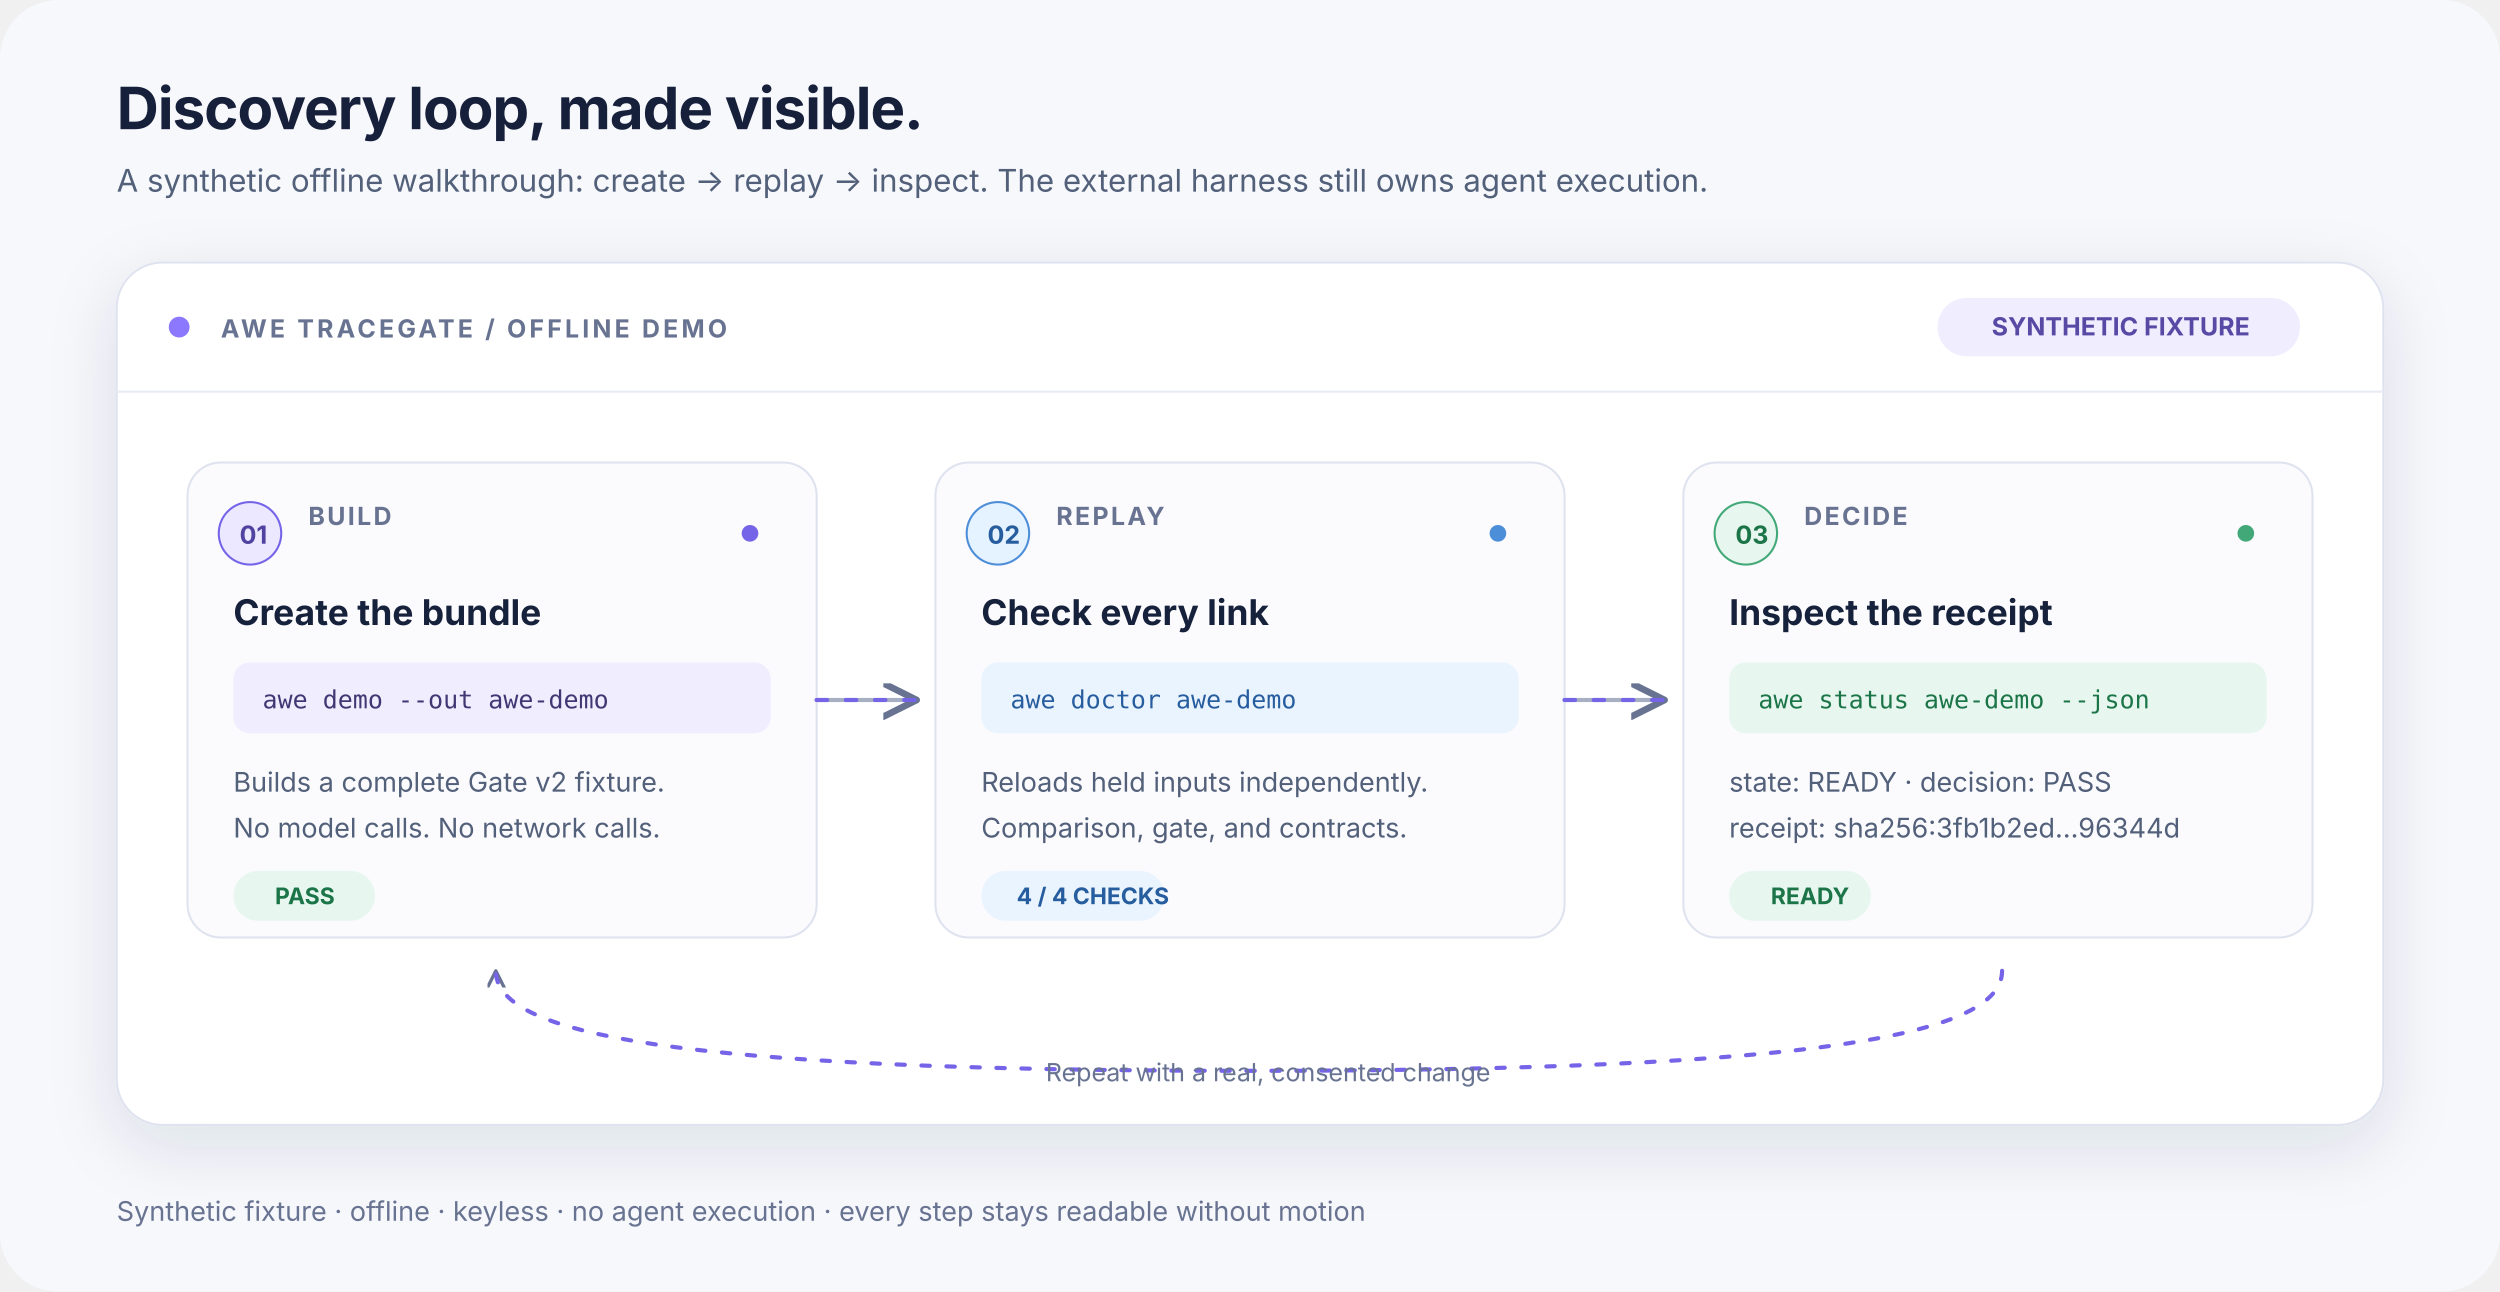
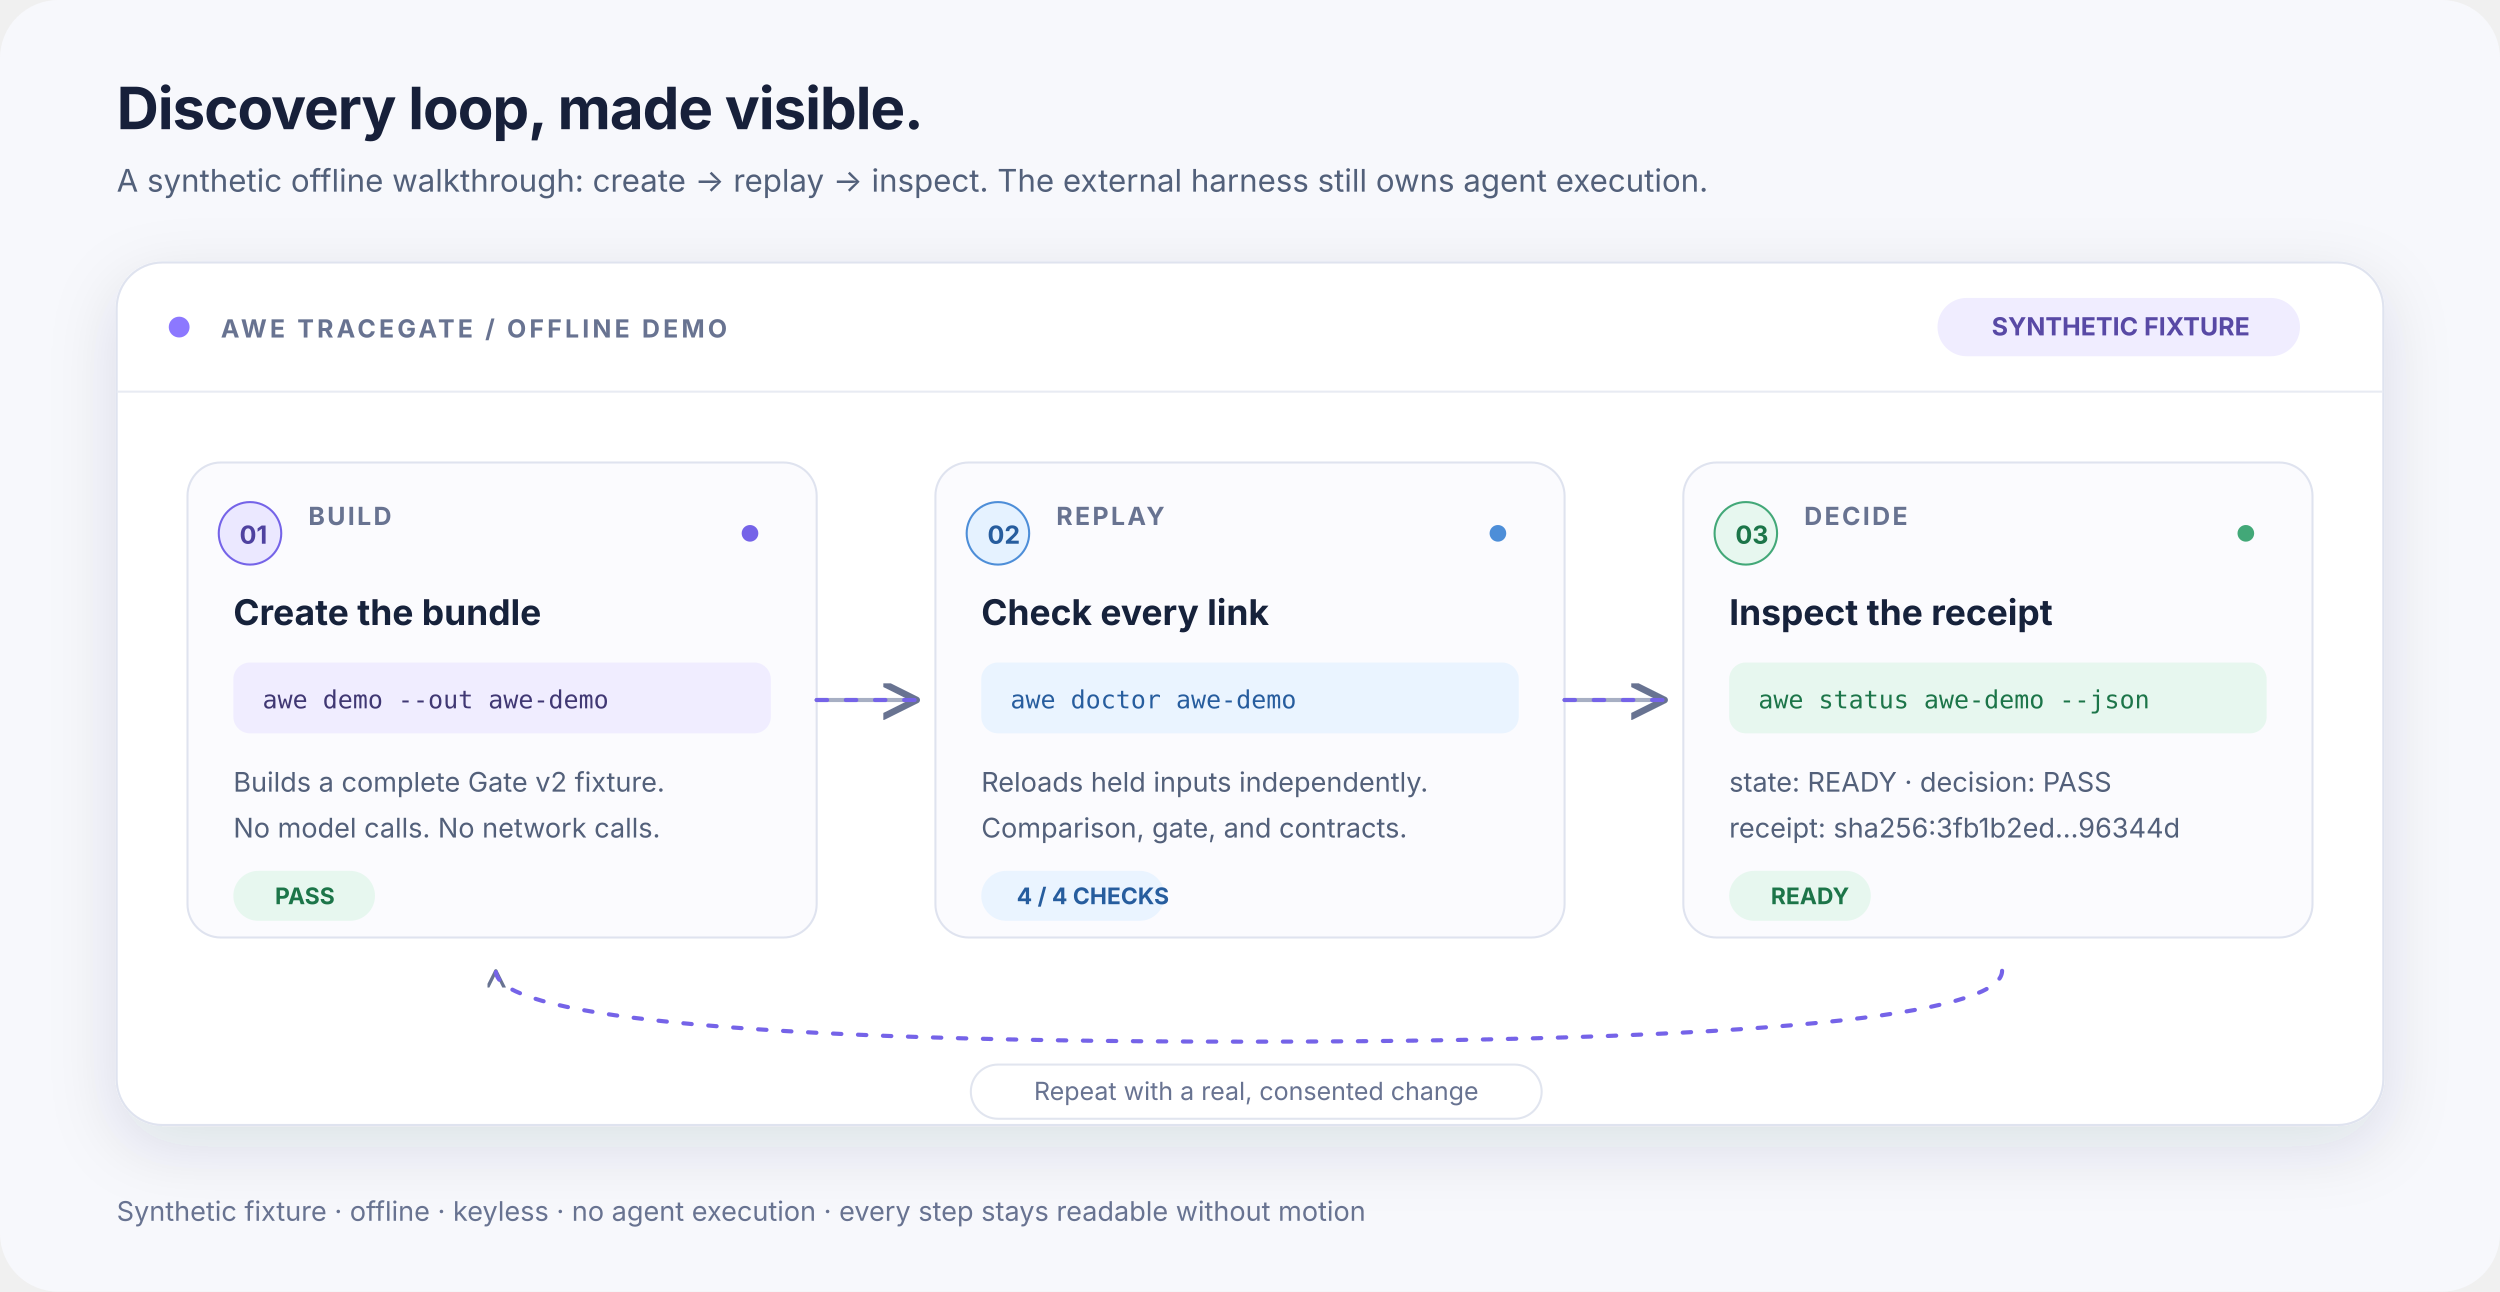
<svg xmlns="http://www.w3.org/2000/svg" width="1200" height="620" viewBox="0 0 1200 620" role="img" aria-labelledby="title desc">
  <defs>
    <filter id="shadow" x="-10%" y="-10%" width="120%" height="140%">
      <feDropShadow dx="0" dy="10" stdDeviation="16" flood-color="#27304d" flood-opacity=".12" />
    </filter>
    <marker id="arrow" markerWidth="10" markerHeight="10" refX="8" refY="4" orient="auto">
      <path d="M0 0 8 4 0 8" fill="none" stroke="#687391" stroke-linecap="round" stroke-linejoin="round" stroke-width="1.6" />
    </marker>
  </defs>
  <rect width="1200" height="620" rx="28" fill="#f7f8fc" />
  <g font-family="Inter, ui-sans-serif, system-ui, -apple-system, BlinkMacSystemFont, Segoe UI, sans-serif">
    <text x="56" y="62" font-size="28" font-weight="720" letter-spacing="-.5" fill="#17203a">Discovery loop, made visible.</text>
    <text x="56" y="92" font-size="15" fill="#52607a">A synthetic offline walkthrough: create → replay → inspect. The external harness still owns agent execution.</text>
    <g transform="translate(56 126)" filter="url(#shadow)">
      <rect width="1088" height="414" rx="22" fill="#ffffff" stroke="#dfe3ef" />
      <path d="M0 62h1088" stroke="#e8ebf3" />
      <circle cx="30" cy="31" r="5" fill="#8c78ff" />
      <text x="50" y="36" font-size="12" font-weight="700" letter-spacing="1.5" fill="#687391">AWE TRACEGATE  /  OFFLINE DEMO</text>
      <rect x="874" y="17" width="174" height="28" rx="14" fill="#f0edff" />
      <text x="900" y="35" font-size="12" font-weight="700" fill="#5849a5">SYNTHETIC FIXTURE</text>
      <g transform="translate(34 96)">
        <rect width="302" height="228" rx="16" fill="#fbfbfe" stroke="#dfe3ef" />
        <circle cx="30" cy="34" r="15" fill="#ebe8ff" stroke="#7564e8" />
        <text x="25" y="39" font-size="12" font-weight="750" fill="#4f42a0">01</text>
        <text x="58" y="30" font-size="12" font-weight="750" letter-spacing="1.1" fill="#687391">BUILD</text>
        <text x="22" y="78" font-size="17" font-weight="700" fill="#17203a">Create the bundle</text>
        <rect x="22" y="96" width="258" height="34" rx="8" fill="#f0edff" />
        <text x="36" y="118" font-family="ui-monospace, SFMono-Regular, Consolas, monospace" font-size="12" fill="#403773">awe demo --out awe-demo</text>
        <text x="22" y="158" font-size="13" fill="#52607a">Builds a complete Gate v2 fixture.</text>
        <text x="22" y="180" font-size="13" fill="#52607a">No model calls. No network calls.</text>
        <rect x="22" y="196" width="68" height="24" rx="12" fill="#e7f7ef" />
        <text x="42" y="212" font-size="11" font-weight="750" fill="#1c7548">PASS</text>
        <circle class="motion" cx="270" cy="34" r="4" fill="#7564e8">
          <animate attributeName="r" values="4;7;4" dur="3.6s" repeatCount="indefinite" />
          <animate attributeName="opacity" values="1;.35;1" dur="3.6s" repeatCount="indefinite" />
        </circle>
      </g>
      <g transform="translate(393 96)">
        <rect width="302" height="228" rx="16" fill="#fbfbfe" stroke="#dfe3ef" />
        <circle cx="30" cy="34" r="15" fill="#e5f2ff" stroke="#4e8ed8" />
        <text x="25" y="39" font-size="12" font-weight="750" fill="#285d9e">02</text>
        <text x="58" y="30" font-size="12" font-weight="750" letter-spacing="1.1" fill="#687391">REPLAY</text>
        <text x="22" y="78" font-size="17" font-weight="700" fill="#17203a">Check every link</text>
        <rect x="22" y="96" width="258" height="34" rx="8" fill="#eaf4ff" />
        <text x="36" y="118" font-family="ui-monospace, SFMono-Regular, Consolas, monospace" font-size="12" fill="#285d9e">awe doctor awe-demo</text>
        <text x="22" y="158" font-size="13" fill="#52607a">Reloads held inputs independently.</text>
        <text x="22" y="180" font-size="13" fill="#52607a">Comparison, gate, and contracts.</text>
        <rect x="22" y="196" width="88" height="24" rx="12" fill="#eaf4ff" />
        <text x="39" y="212" font-size="11" font-weight="750" fill="#285d9e">4 / 4 CHECKS</text>
        <circle class="motion" cx="270" cy="34" r="4" fill="#4e8ed8">
          <animate attributeName="r" values="4;7;4" dur="3.6s" begin="1.2s" repeatCount="indefinite" />
          <animate attributeName="opacity" values=".35;1;.35" dur="3.6s" begin="1.2s" repeatCount="indefinite" />
        </circle>
      </g>
      <g transform="translate(752 96)">
        <rect width="302" height="228" rx="16" fill="#fbfbfe" stroke="#dfe3ef" />
        <circle cx="30" cy="34" r="15" fill="#e7f7ef" stroke="#43a878" />
        <text x="25" y="39" font-size="12" font-weight="750" fill="#1c7548">03</text>
        <text x="58" y="30" font-size="12" font-weight="750" letter-spacing="1.1" fill="#687391">DECIDE</text>
        <text x="22" y="78" font-size="17" font-weight="700" fill="#17203a">Inspect the receipt</text>
        <rect x="22" y="96" width="258" height="34" rx="8" fill="#e7f7ef" />
        <text x="36" y="118" font-family="ui-monospace, SFMono-Regular, Consolas, monospace" font-size="12" fill="#1c7548">awe status awe-demo --json</text>
        <text x="22" y="158" font-size="13" fill="#52607a">state: READY  ·  decision: PASS</text>
        <text x="22" y="180" font-size="13" fill="#52607a">receipt: sha256:3fb1b2ed...96344d</text>
        <rect x="22" y="196" width="68" height="24" rx="12" fill="#e7f7ef" />
        <text x="42" y="212" font-size="11" font-weight="750" fill="#1c7548">READY</text>
        <circle class="motion" cx="270" cy="34" r="4" fill="#43a878">
          <animate attributeName="r" values="4;7;4" dur="3.6s" begin="2.4s" repeatCount="indefinite" />
          <animate attributeName="opacity" values=".35;1;.35" dur="3.6s" begin="2.4s" repeatCount="indefinite" />
        </circle>
      </g>
      <path d="M336 210h48" fill="none" stroke="#a7afc3" stroke-linecap="round" stroke-width="2" marker-end="url(#arrow)" />
      <path d="M695 210h48" fill="none" stroke="#a7afc3" stroke-linecap="round" stroke-width="2" marker-end="url(#arrow)" />
      <g class="motion" fill="none" stroke="#7564e8" stroke-linecap="round" stroke-width="2" stroke-dasharray="5 9">
        <path d="M336 210h48">
          <animate attributeName="stroke-dashoffset" from="0" to="-28" dur="1.4s" repeatCount="indefinite" />
        </path>
        <path d="M695 210h48">
          <animate attributeName="stroke-dashoffset" from="0" to="-28" dur="1.4s" begin=".7s" repeatCount="indefinite" />
        </path>
      </g>
-       <path d="M905 340c0 30-84 48-362 48S182 370 182 340" fill="none" stroke="#c4c9d8" stroke-dasharray="4 8" stroke-linecap="round" marker-end="url(#arrow)" />
-       <path class="motion" d="M905 340c0 30-84 48-362 48S182 370 182 340" fill="none" stroke="#7564e8" stroke-dasharray="4 8" stroke-linecap="round" stroke-width="2">
+       <path d="M905 340c0 18-84 34-362 34S182 358 182 340" fill="none" stroke="#c4c9d8" stroke-dasharray="4 8" stroke-linecap="round" marker-end="url(#arrow)" />
+       <path class="motion" d="M905 340c0 18-84 34-362 34S182 358 182 340" fill="none" stroke="#7564e8" stroke-dasharray="4 8" stroke-linecap="round" stroke-width="2">
        <animate attributeName="stroke-dashoffset" from="0" to="-48" dur="2.8s" repeatCount="indefinite" />
      </path>
-       <text x="446" y="393" font-size="12" fill="#687391">Repeat with a real, consented change</text>
+       <rect x="410" y="385" width="274" height="26" rx="13" fill="#ffffff" stroke="#e1e5ef" />
+       <text x="547" y="402" text-anchor="middle" font-size="12" fill="#687391">Repeat with a real, consented change</text>
    </g>
    <text x="56" y="586" font-size="13" fill="#687391">Synthetic fixture  ·  offline  ·  keyless  ·  no agent execution  ·  every step stays readable without motion</text>
  </g>
</svg>
